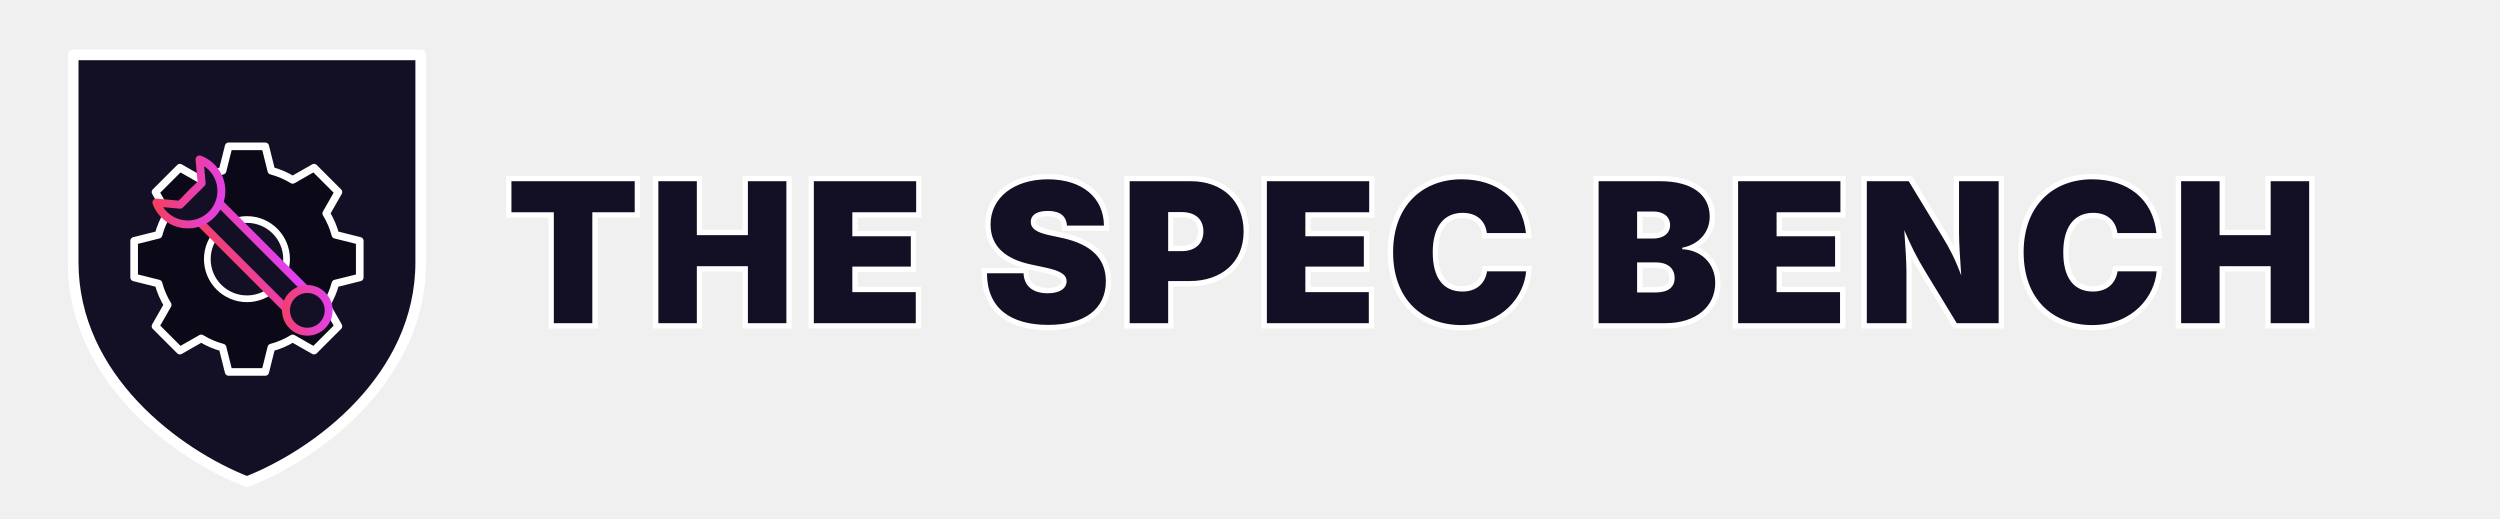
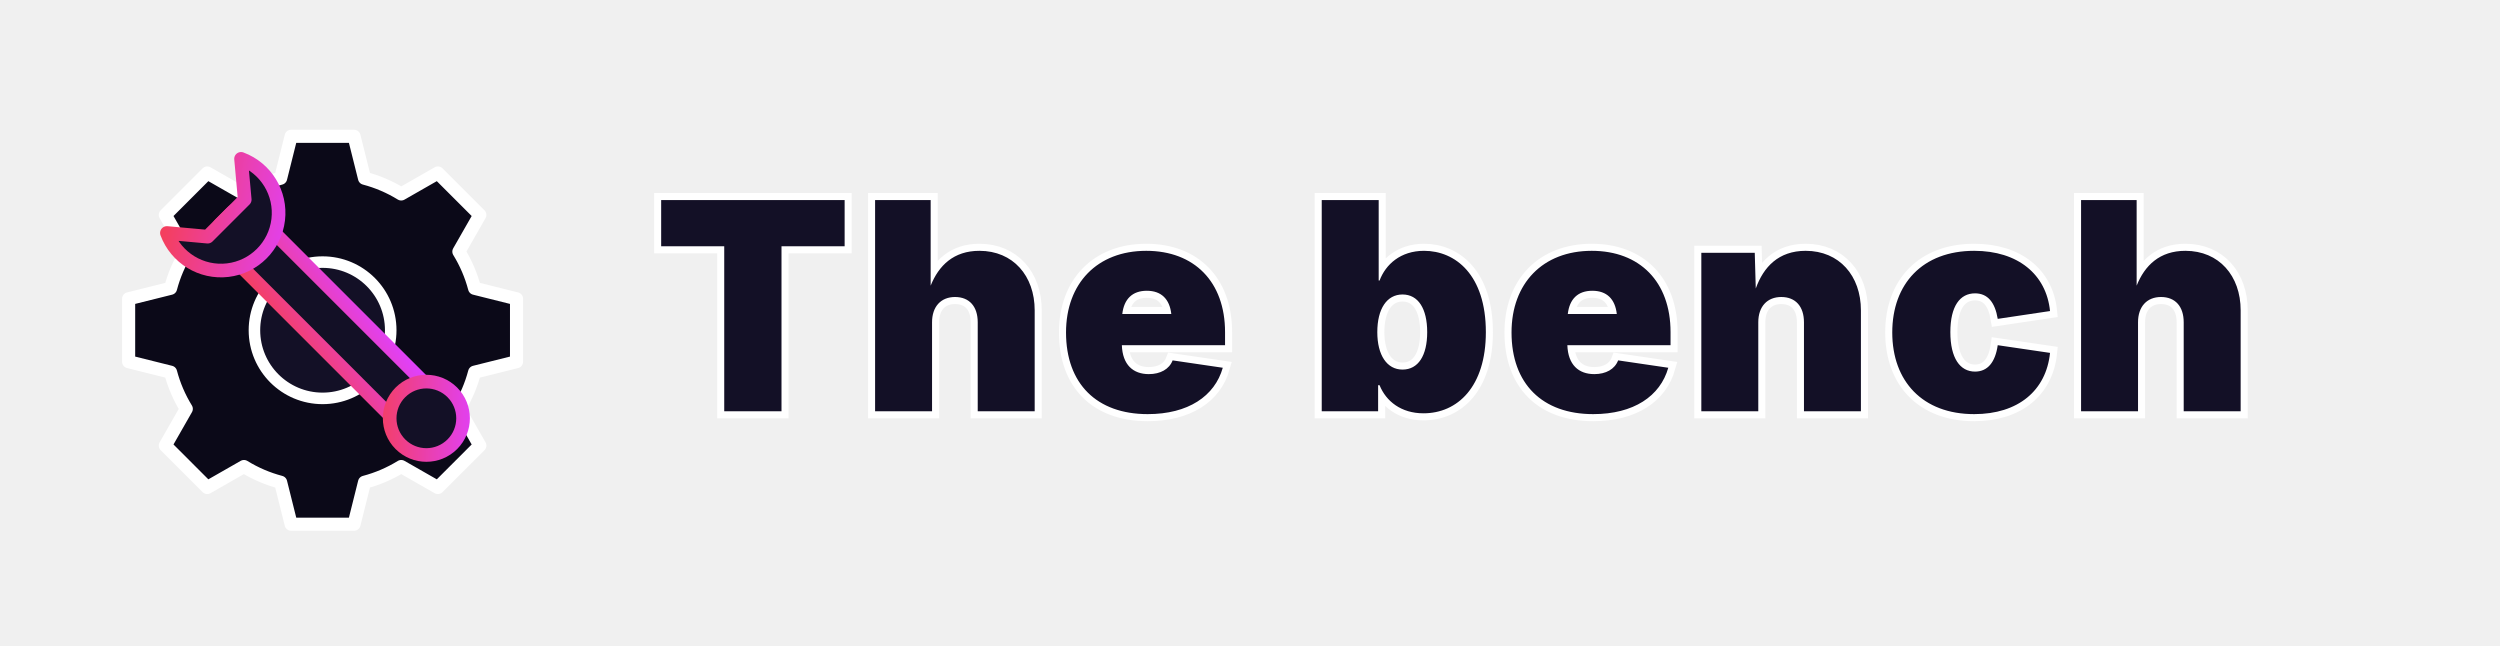
- <svg xmlns="http://www.w3.org/2000/svg" viewBox="0 0 820 170" width="820" height="170">
+ <svg xmlns="http://www.w3.org/2000/svg" viewBox="0 0 620 160" width="620" height="160">
  <defs>
    <linearGradient id="gearAccent" x1="0" y1="0" x2="1" y2="1">
      <stop offset="0%" stop-color="#f43f5e" />
      <stop offset="100%" stop-color="#e040fb" />
    </linearGradient>
  </defs>
-   <path d="M24 18 H138 V86 C138 124 104 149 81 158 C58 149 24 124 24 86 Z" fill="#131026" stroke="#ffffff" stroke-width="3.5" stroke-linejoin="round" />
-   <g transform="translate(81, 82)">
+   <g transform="translate(80, 78) scale(1.3)">
    <g fill="none" stroke="#ffffff" stroke-width="2.5" stroke-linejoin="round">
      <path d="M-6,-34 H6 L8,-26 A26,26 0 0 1 15,-23 L22,-27 L30,-19 L26,-12 A26,26 0 0 1 29,-5 L37,-3 V9 L29,11 A26,26 0 0 1 26,18 L30,25 L22,33 L15,29 A26,26 0 0 1 8,32 L6,40 H-6 L-8,32 A26,26 0 0 1 -15,29 L-22,33 L-30,25 L-26,18 A26,26 0 0 1 -29,11 L-37,9 V-3 L-29,-5 A26,26 0 0 1 -26,-12 L-30,-19 L-22,-27 L-15,-23 A26,26 0 0 1 -8,-26 Z" fill="#0b0918" />
    </g>
    <circle cx="0" cy="3" r="13" fill="#131026" stroke="#ffffff" stroke-width="2.2" />
    <g transform="rotate(-45)">
      <rect x="-4.5" y="-26" width="9" height="52" rx="3" fill="#131026" stroke="url(#gearAccent)" stroke-width="2.6" />
      <path d="M-10,-32 A11,11 0 1 0 10,-32 L5,-26 H-5 Z" fill="#131026" stroke="url(#gearAccent)" stroke-width="2.6" stroke-linejoin="round" />
      <circle cx="0" cy="28" r="7" fill="#131026" stroke="url(#gearAccent)" stroke-width="2.6" />
    </g>
  </g>
-   <text x="166" y="106" font-family="system-ui, -apple-system, 'Segoe UI', sans-serif" font-size="64" font-weight="900" letter-spacing="3" fill="#131026" stroke="#ffffff" stroke-width="3.5" paint-order="stroke fill">THE SPEC BENCH</text>
+   <text x="162" y="102" font-family="system-ui, -apple-system, 'Segoe UI', sans-serif" font-size="72" font-weight="900" letter-spacing="2" fill="#131026" stroke="#ffffff" stroke-width="3.5" paint-order="stroke fill">The bench</text>
</svg>
